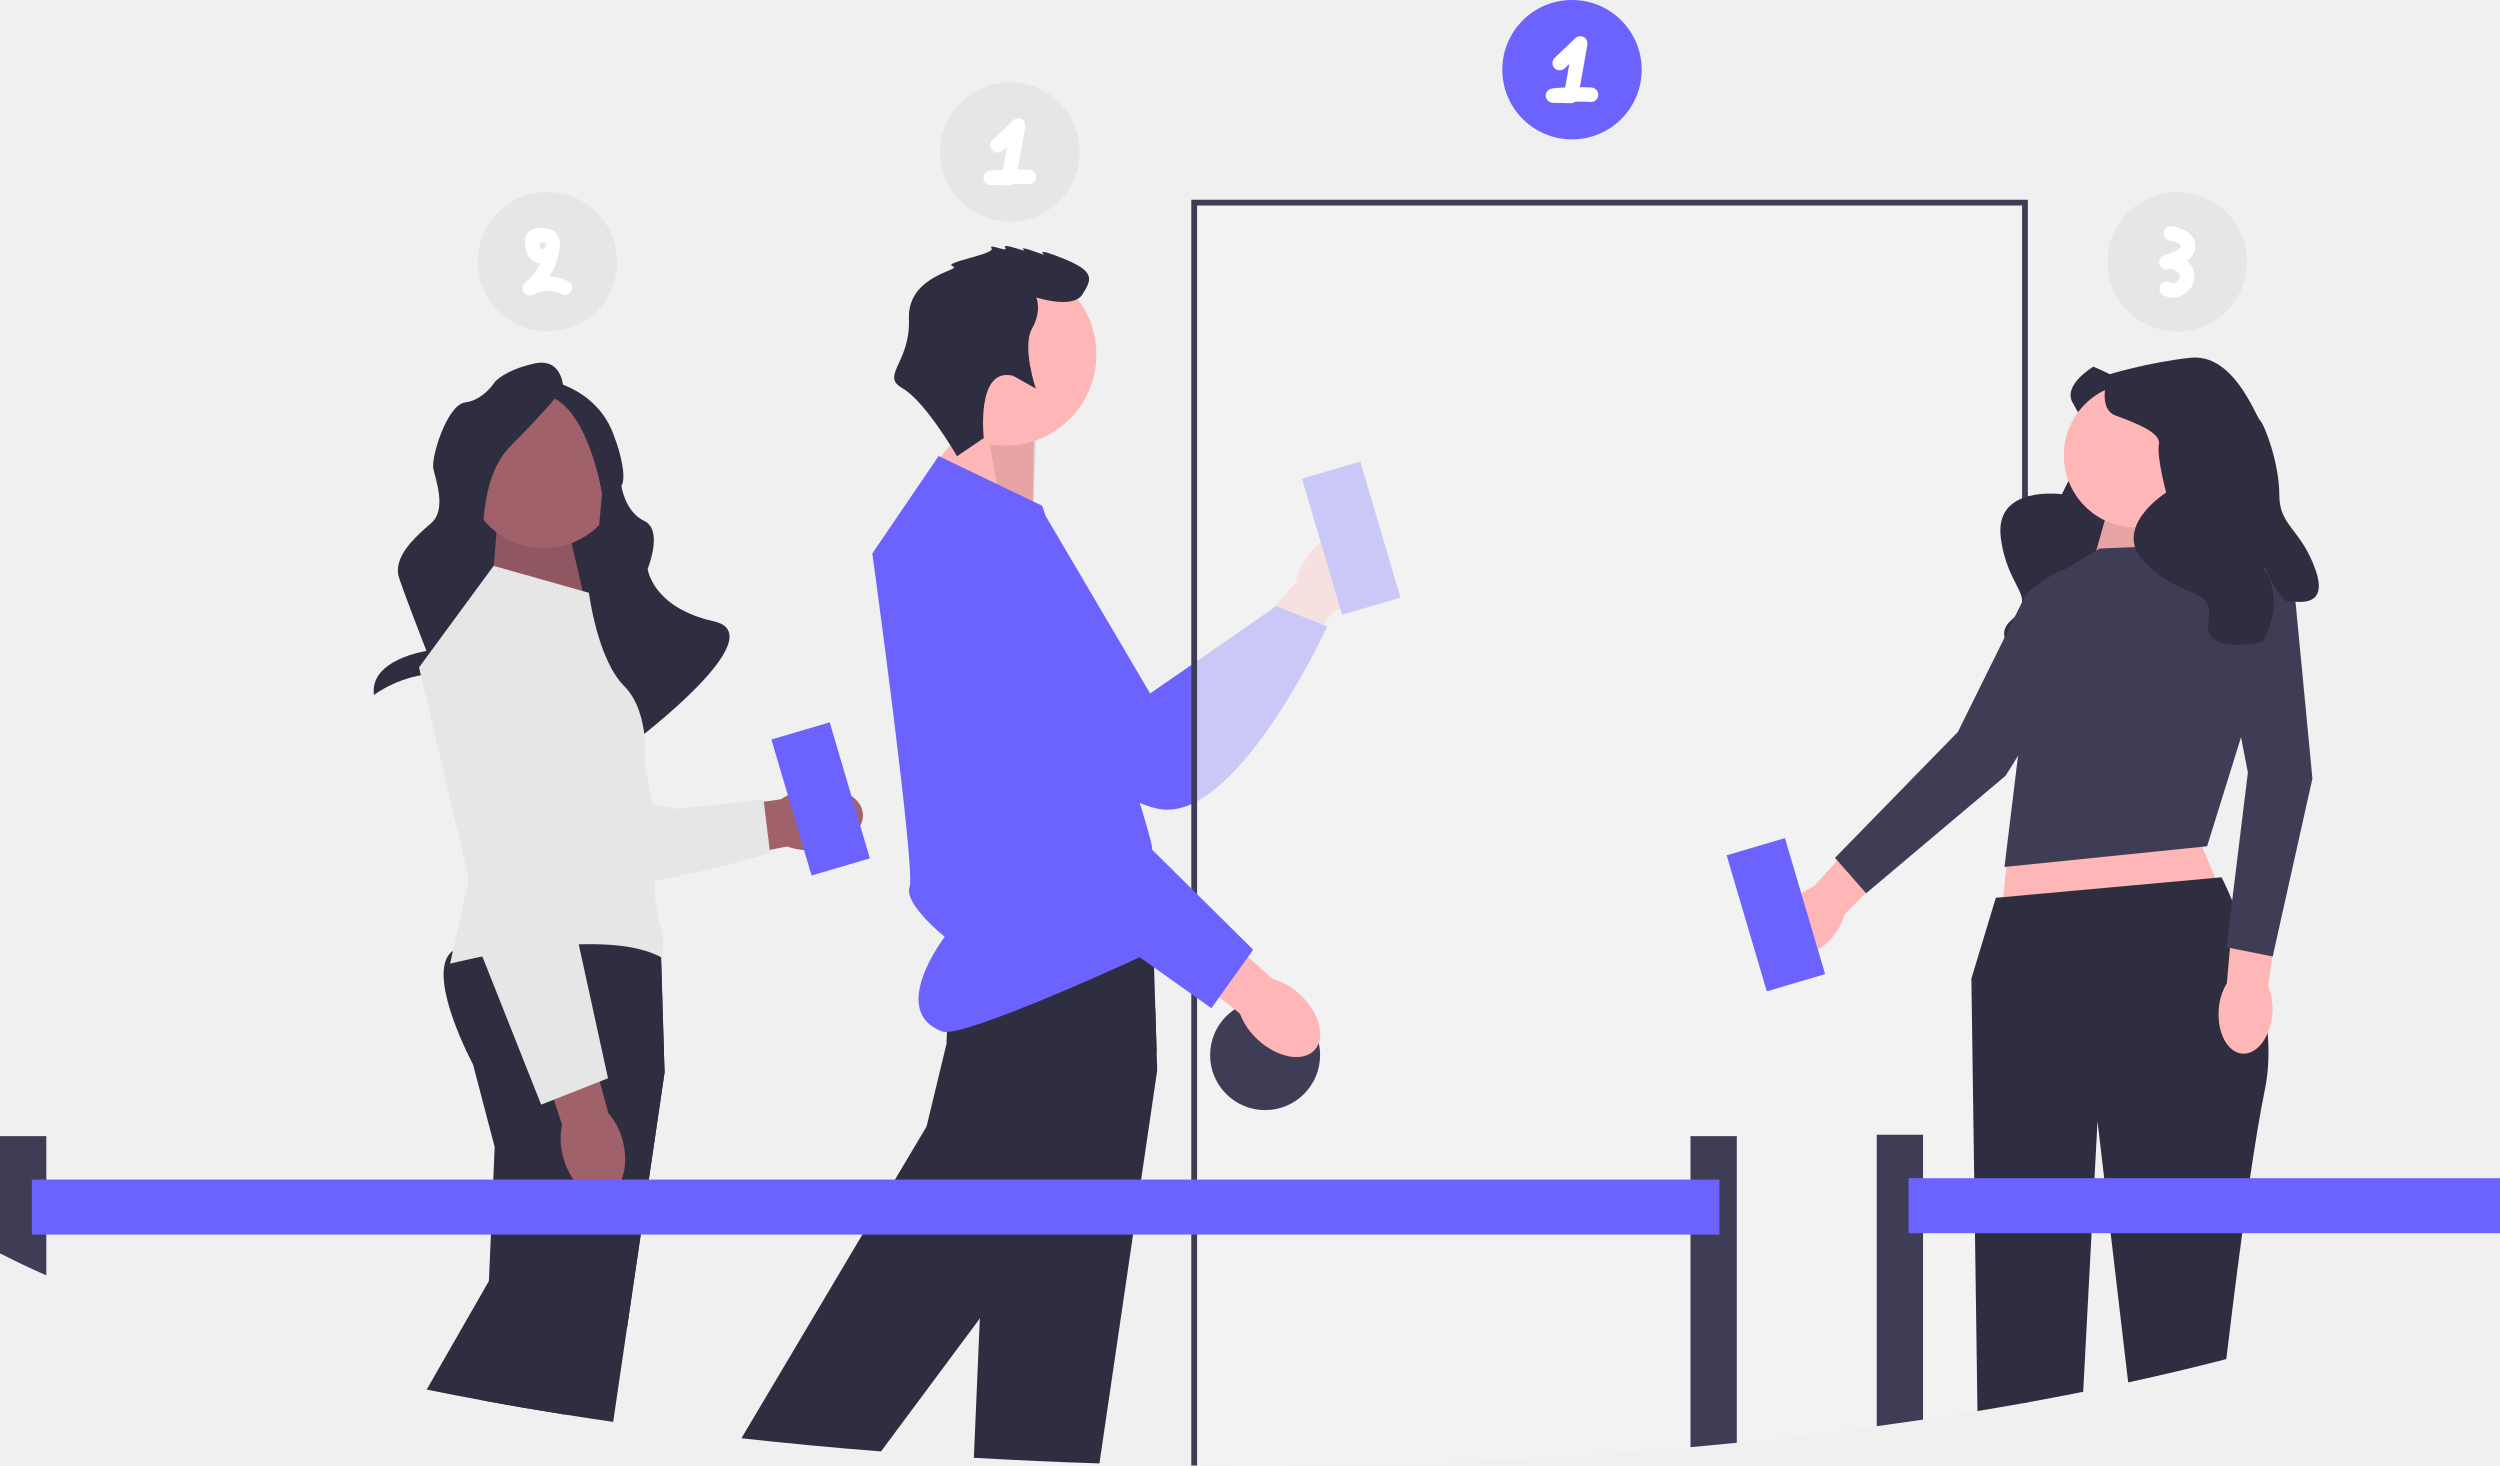
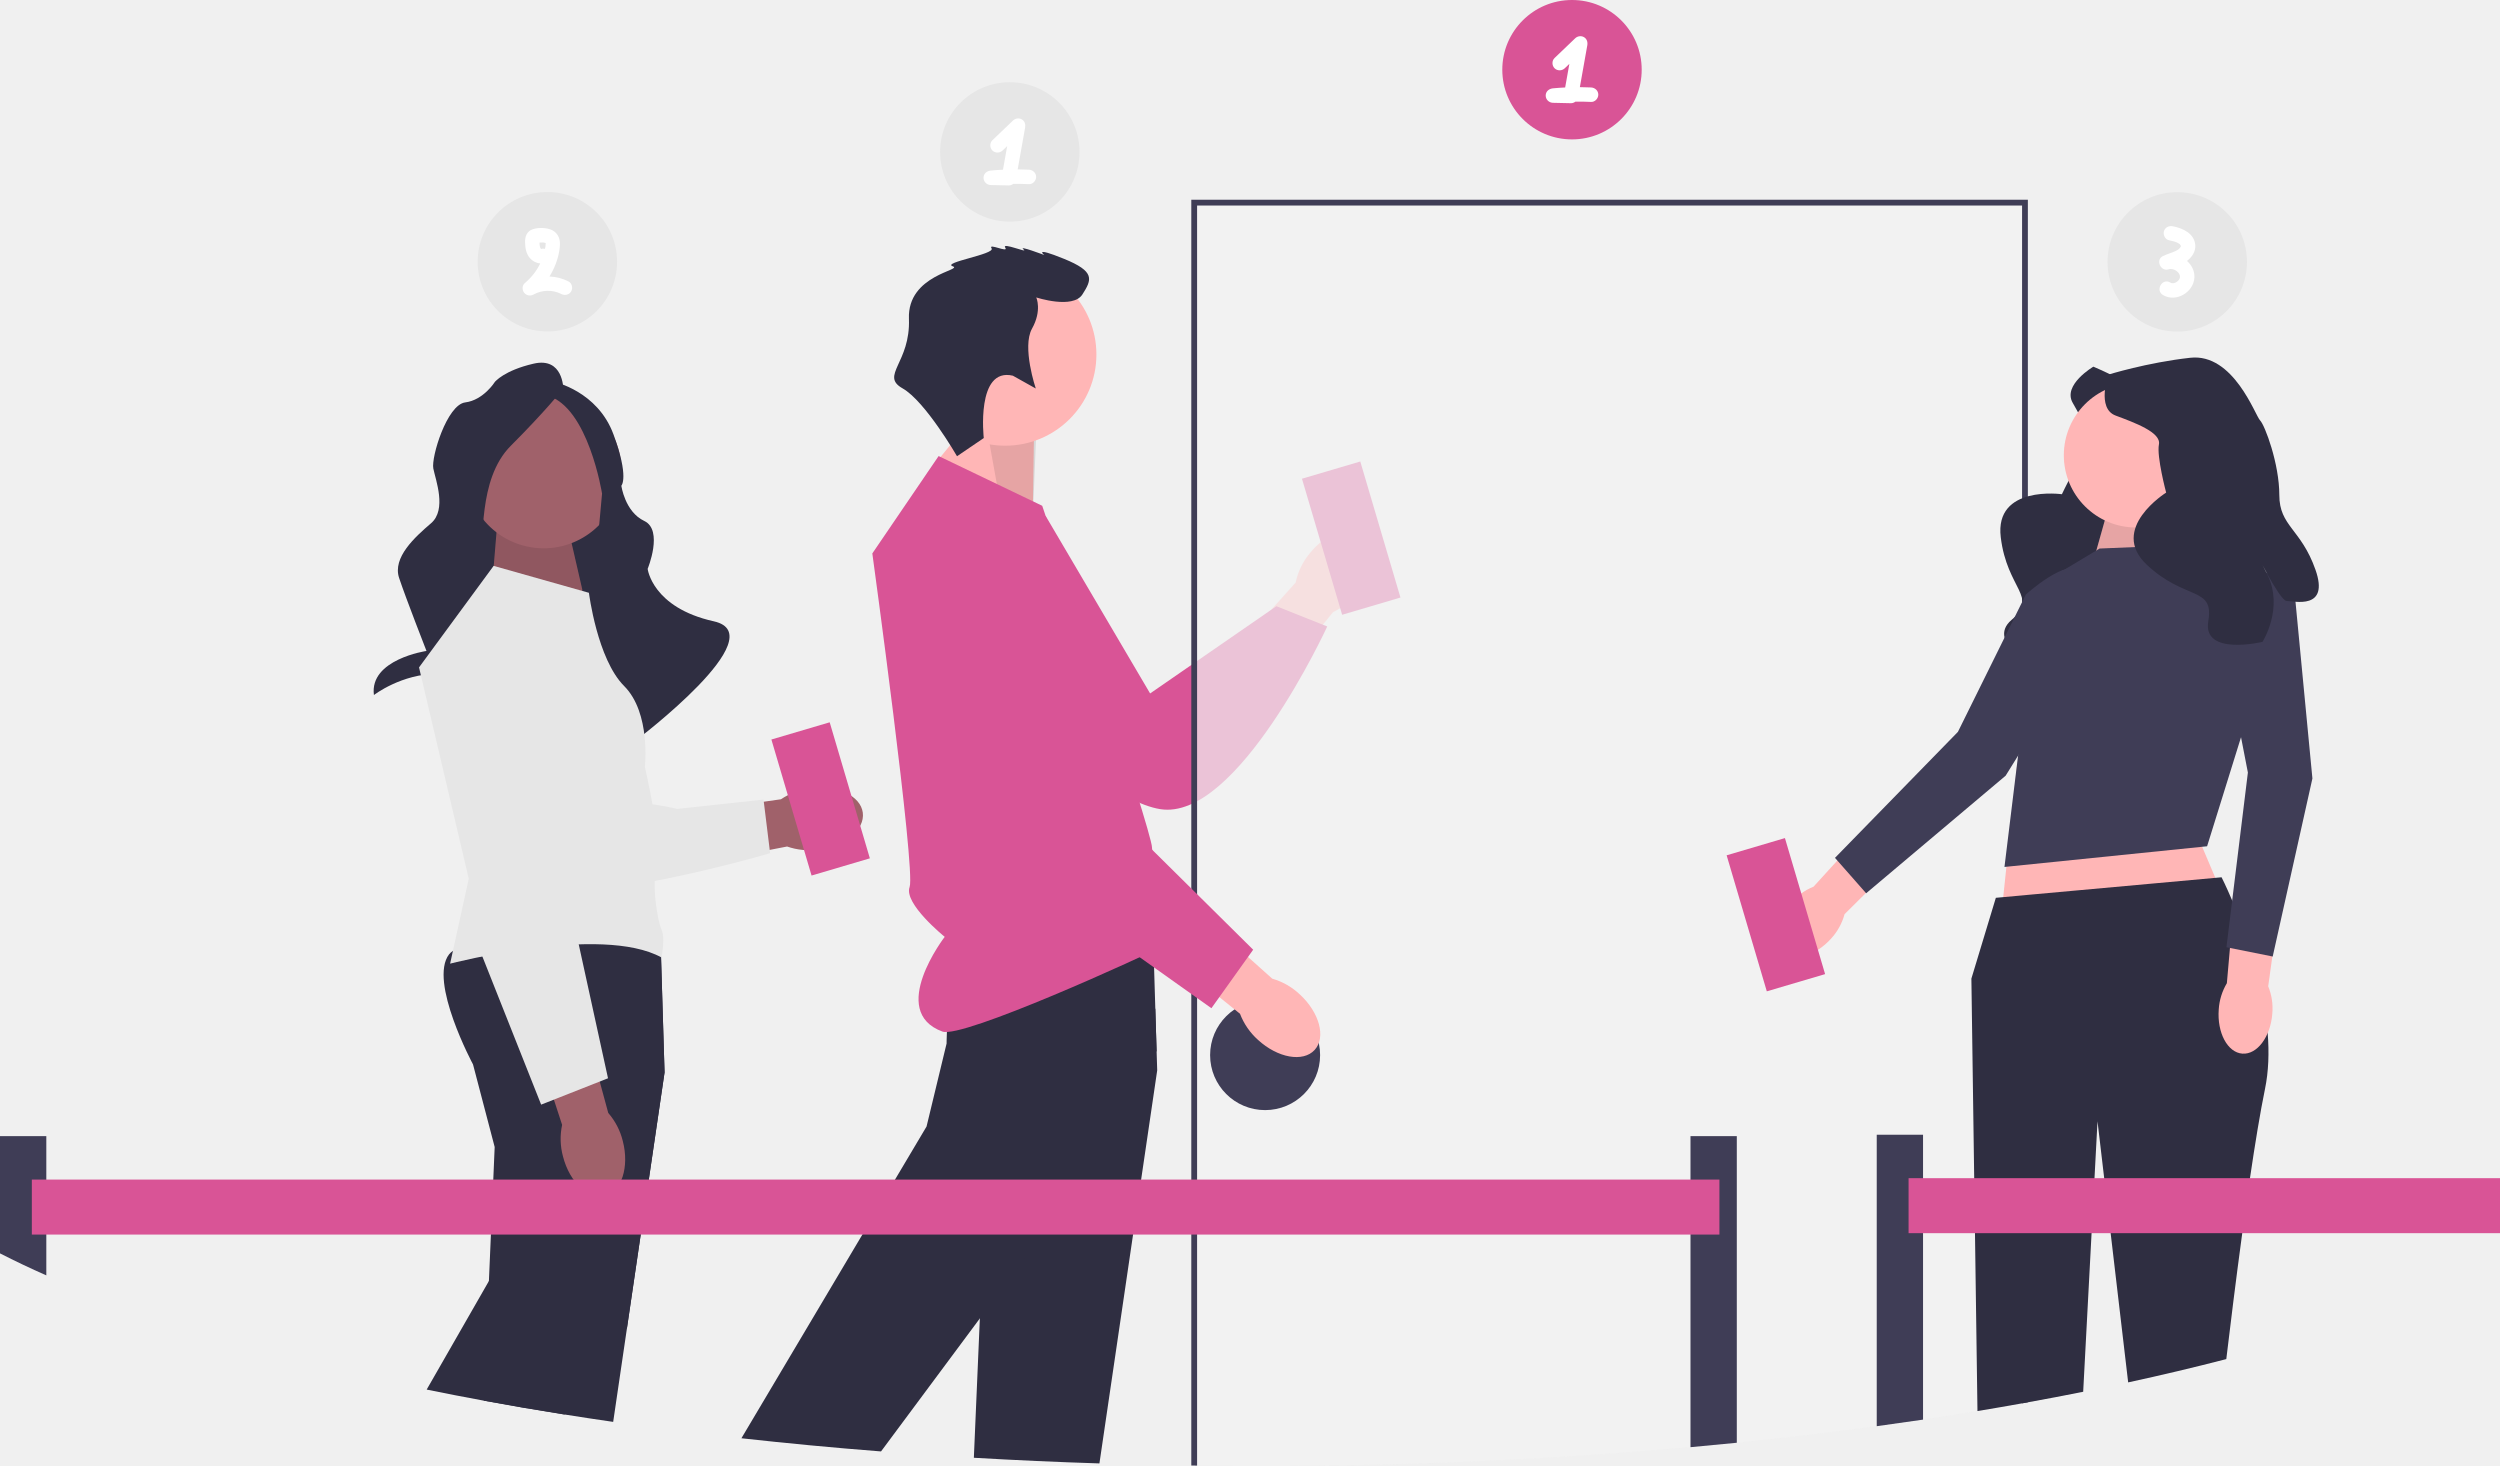
<svg xmlns="http://www.w3.org/2000/svg" width="863.656" height="506.446" viewBox="0 0 863.656 506.446">
  <g>
-     <path id="uuid-7eb24f19-d190-4a71-9df2-28d9546a7028-114" d="M452.308,191.354c5.738-7.269,14.14-10.2,18.766-6.547s3.722,12.505-2.019,19.776c-2.254,2.936-5.178,5.289-8.527,6.863l-24.703,30.492-14.062-11.897,25.845-28.796c.754-3.625,2.366-7.016,4.7-9.89h-0v-0Z" fill="#ffb6b6" />
-     <path d="M361.276,178.308l36.043,61.253,43.634-30.141,17.551,7.001s-31.007,67.489-57.744,63.099c-26.736-4.39-79.935-64.781-73.829-85.87,6.107-21.089,34.344-15.342,34.344-15.342h-0v-0Z" fill="#6c63ff" />
+     <path id="uuid-7eb24f19-d190-4a71-9df2-28d9546a7028-187" d="M452.308,191.354c5.738-7.269,14.14-10.2,18.766-6.547s3.722,12.505-2.019,19.776c-2.254,2.936-5.178,5.289-8.527,6.863l-24.703,30.492-14.062-11.897,25.845-28.796c.754-3.625,2.366-7.016,4.7-9.89h-0v-0Z" fill="#ffb6b6" />
+     <path d="M361.276,178.308l36.043,61.253,43.634-30.141,17.551,7.001s-31.007,67.489-57.744,63.099c-26.736-4.39-79.935-64.781-73.829-85.87,6.107-21.089,34.344-15.342,34.344-15.342h-0v-0Z" fill="#d95496" />
  </g>
-   <rect x="456.291" y="161.403" width="21" height="49" transform="translate(-33.53914 139.8205) rotate(-16.45294)" fill="#6c63ff" />
+   <rect x="456.291" y="161.403" width="21" height="49" transform="translate(-33.53914 139.8205) rotate(-16.45294)" fill="#d95496" />
  <polygon points="356.752 179.833 357.182 151.11 339.47 140.068 320.209 163.628 356.752 179.833" fill="#ffb6b6" />
  <polygon points="356.752 179.833 357.898 151.826 339.47 140.068 345.731 174.729 356.752 179.833" isolation="isolate" opacity=".1" />
  <circle cx="347.266" cy="122.47" r="31.502" fill="#ffb6b6" />
  <path d="M399.77,369.766l-5.55,37.73-2.79,19-11.62,79.06c-14.66-.46-29.13-1.12-43.38-1.95l2.07-48.14,1.25-28.97,.82-19,.51-11.96-7.47-28.53s-2.46-4.57-4.96-10.66c-.44-1.08-.89-2.21-1.32-3.37-3.1-8.29-5.56-18.16-2.47-23.32,.15-.24,.3-.47,.47-.69,1.4-1.81,5.03-3.16,9.96-4.16,3.01-.62,6.52-1.1,10.3-1.47,11.44-1.13,25.41-1.3,36.1-1.19,9.67,.08,16.65,.38,16.65,.38l.1,3.19,.01,.31,.07,2.42,.17,5.78,.43,14.28,.44,14.51,.21,6.75Z" fill="#2f2e41" />
  <path d="M399.56,363.016l-15.57,31.23-9.85,13.25-14.11,19-21.53,28.97-34.14,45.95c-16.42-1.28-32.52-2.81-48.23-4.55l41.79-70.37,11.28-19,10.89-18.33,6.92-28.67s0-1.53,.11-3.98c.05-1.03,.12-2.23,.21-3.54,.61-8.75,2.46-22.7,7.96-28.17,.74-.75,1.55-1.33,2.43-1.73,1.65-.74,4.4-.56,7.87,.26,8.58,2.05,21.54,8.09,33.18,14.09,8.05,4.16,15.46,8.29,20.35,11.08l.44,14.51Z" fill="#2f2e41" />
-   <path d="M324.259,157.551l35.787,17.178s37.934,112.37,37.934,118.096,10.736,9.305,4.294,15.746,11.99,11.897,2.058,17.042c-9.931,5.145-71.885,33.29-78.774,30.752-19-7,.805-32.722,.805-32.722,0,0-14.272-11.494-12.125-17.22,2.147-5.726-12.883-115.233-12.883-115.233l22.904-33.64,0-0v-0Z" fill="#6c63ff" />
+   <path d="M324.259,157.551l35.787,17.178s37.934,112.37,37.934,118.096,10.736,9.305,4.294,15.746,11.99,11.897,2.058,17.042c-9.931,5.145-71.885,33.29-78.774,30.752-19-7,.805-32.722,.805-32.722,0,0-14.272-11.494-12.125-17.22,2.147-5.726-12.883-115.233-12.883-115.233l22.904-33.64,0-0v-0Z" fill="#d95496" />
  <path d="M349.917,129.792l7.906,4.424s-4.849-14.341-1.31-20.666,1.476-10.802,1.476-10.802c0,0,12.624,4.157,15.949-1.043s4.424-7.906-6.404-12.304c-10.828-4.398-6.754-1.288-6.754-1.288,0,0-9.247-3.513-7.21-1.958,2.037,1.555-7.665-2.628-6.299-.618s-6.084-1.743-4.718,.267c1.367,2.011-17.263,4.875-13.43,6.189,3.833,1.314-15.708,2.839-15.121,18.117s-10.054,19.612-2.201,24.053,18.812,23.447,18.812,23.447l9.243-6.283s-2.778-24.568,10.061-21.537h0v0Z" fill="#2f2e41" />
  <g>
-     <path id="uuid-788a1427-1d14-4107-8598-91cdf159bec2-115" d="M282.808,293.49c9.184-1.19,16.015-6.893,15.257-12.738-.758-5.845-8.817-9.617-18.005-8.426-3.677,.426-7.198,1.725-10.269,3.791l-38.85,5.532,2.985,18.176,37.983-7.384c3.497,1.215,7.235,1.574,10.899,1.048v0Z" fill="#a0616a" />
+     <path id="uuid-788a1427-1d14-4107-8598-91cdf159bec2-188" d="M282.808,293.49c9.184-1.19,16.015-6.893,15.257-12.738-.758-5.845-8.817-9.617-18.005-8.426-3.677,.426-7.198,1.725-10.269,3.791l-38.85,5.532,2.985,18.176,37.983-7.384c3.497,1.215,7.235,1.574,10.899,1.048v0Z" fill="#a0616a" />
    <path d="M164.037,213.731l10.656,79.328s2.931,17.061,29.613,14.549,61.745-12.86,61.745-12.86l-2.282-18.524-29.801,3.228s-13.911-3.375-16.673-1.099-1.493,4.941-4.224,1.627-1.36-5.372-3.751-2.474-2.877,7.936-4.309,1.696c-1.432-6.239-4.097-4.971-4.097-4.971l-1.516-58.109s-8.005-27.719-22.627-18.452-12.734,16.06-12.734,16.06h-0v-0Z" fill="#e6e6e6" />
  </g>
  <rect x="157.967" y="150.44" width="52.776" height="77.983" fill="#2f2e41" />
  <polygon points="169.814 204.645 171.662 182.309 196.237 182.309 201.685 205.973 169.814 204.645" fill="#a0616a" />
  <polygon points="169.814 204.645 171.662 182.309 196.237 182.309 201.685 205.973 169.814 204.645" isolation="isolate" opacity=".1" />
  <circle cx="187.819" cy="162.553" r="26.863" transform="translate(-2.72025 321.9089) rotate(-80.78252)" fill="#a0616a" />
  <path d="M194.595,134.292s0-11.028-10.24-8.665-13.391,6.302-13.391,6.302c0,0-3.939,6.302-10.24,7.089-6.302,.788-11.816,18.905-11.028,22.843s4.726,14.179-.788,18.905c-5.514,4.726-13.391,11.816-11.028,18.905,2.363,7.089,9.452,25.207,9.452,25.207,0,0-19.773,2.89-18.158,15.23,0,0,9.493-7.353,22.096-7.353s11.028-22.865,11.028-22.865c0,0,.788-14.157,3.151-18.096s-.788-25.994,11.028-37.81,18.117-19.693,18.117-19.693v0Z" fill="#2f2e41" />
  <path d="M191.444,131.929s14.966,3.151,20.48,18.117,2.729,17.751,2.729,17.751c0,0,1.219,9.012,7.91,12.172s1.177,16.551,1.177,16.551c0,0,1.575,13.391,22.843,18.117,21.268,4.726-26.671,40.969-26.671,40.969,0,0,3.447-17.106-18.609-17.893-22.056-.788,4.319-41.193,4.319-41.193l2.363-25.994s-4.726-29.933-18.905-33.871c-14.179-3.939,2.363-4.726,2.363-4.726l-0,0Z" fill="#2f2e41" />
  <path d="M229.58,370.486l-5.44,37.01-2.79,19-4.73,32.14-4.79,32.57c-5.67-.82-11.27-1.67-16.8-2.55-9.5-1.51-18.8-3.1-27.9-4.78l1.77-41.33,.69-16.05,.82-19,.48-11.25-7.48-28.53s-15.43-28.73-8.27-38.03c.33-.42,.77-.82,1.33-1.19,1.82-1.23,4.82-2.21,8.59-2.97,8.91-1.82,22.11-2.48,34.14-2.65,15.44-.22,28.94,.37,28.94,.37l.08,2.35,.15,5.1,1.21,39.79Z" fill="#2f2e41" />
  <path d="M229.58,370.486l-5.44,37.01-2.79,19-4.73,32.14-21.59,30.02c-9.5-1.51-18.8-3.1-27.9-4.78-6.69-1.23-13.26-2.51-19.73-3.83l21.5-37.5,9.2-16.05,10.88-19,5.23-9.12,4.55-7.94,3.33-14.8,2.56-11.35,.59-2.62s-.06-4.12,.33-9.65c.6-8.38,2.25-20.02,6.79-25.49,.88-1.08,1.88-1.91,3.01-2.44,2.36-1.11,7.02-.35,12.85,1.51l.15,5.1,1.21,39.79Z" fill="#2f2e41" />
  <path d="M203.451,204.79l-.656-.185-32.268-9.119-25.766,35.071,17.178,73.005-6.442,29.345s52.249-13.599,73.005-2.147c0,0,1.431-6.526,0-9.705s-3.579-16.406-1.431-22.317-4.294-33.826-4.294-33.826c0,0,2.147-18.609-7.157-27.914-9.305-9.305-12.168-32.208-12.168-32.208l-0,0v0Z" fill="#e6e6e6" />
-   <path id="uuid-cd6b1305-cf39-49fc-bef1-740b2c9d0d0e-116" d="M194.495,399.541c2.314,8.967,8.816,15.042,14.523,13.569s8.456-9.936,6.14-18.907c-.876-3.596-2.6-6.93-5.029-9.723l-10.284-37.871-17.669,5.205,12.014,36.782c-.774,3.62-.669,7.374,.305,10.945v-0Z" fill="#a0616a" />
+   <path id="uuid-cd6b1305-cf39-49fc-bef1-740b2c9d0d0e-189" d="M194.495,399.541c2.314,8.967,8.816,15.042,14.523,13.569s8.456-9.936,6.14-18.907c-.876-3.596-2.6-6.93-5.029-9.723l-10.284-37.871-17.669,5.205,12.014,36.782c-.774,3.62-.669,7.374,.305,10.945v-0Z" fill="#a0616a" />
  <path d="M199.18,237.024s-10.008-27.045-20.976-25.284-20.969,18.761-20.969,18.761l7.929,96.207,21.78,54.901,23.102-9.108-12-54.868,1.134-80.609v0Z" fill="#e6e6e6" />
  <path d="M699.55,69.996V484.626c-.33,.07-.66,.13-1,.18-5.07,.92-10.21,1.8-15.41,2.66-6.18,1.02-12.45,2.01-18.8,2.96-5.28,.78-10.61,1.54-16,2.27-15.69,2.15-31.82,4.06-48.34,5.72-5.29,.54-10.63,1.05-16,1.53-46.95,4.22-96.85,6.5-148.59,6.5-7.33,0-14.61-.05-21.86-.14-.34,0-.67,0-1-.01V69.996h287Z" fill="#f2f2f2" isolation="isolate" opacity=".7" />
  <path d="M698.55,206.786v1.23l.13-.26c-.01-.32-.06-.64-.13-.97Zm-286,130.64l-1-.81v89.88h1v79.8c.33,.01,.66,.01,1,.01v-229.5c-.33,.18-.66,.35-1,.52v60.1Zm-1-268.43V506.276c.33,.01,.66,.02,1,.02,.33,.01,.66,.01,1,.01V70.996h285V484.806c.34-.05,.67-.11,1-.18,.33-.05,.67-.11,1-.18V68.996H411.55Z" fill="#3f3d56" />
  <circle cx="437.047" cy="364.501" r="19" fill="#3f3d56" />
  <g>
-     <path id="uuid-340fa4d6-17c0-4cd5-bee8-12f32296eb37-117" d="M434.587,359.236c6.82,6.265,15.581,7.824,19.568,3.483s1.688-12.937-5.136-19.204c-2.691-2.54-5.952-4.399-9.509-5.421l-29.234-26.179-11.993,13.98,30.092,24.324c1.321,3.459,3.45,6.551,6.211,9.017h-0Z" fill="#ffb6b6" />
-     <path d="M350.094,220.332s-23.112-17.246-31.357-9.801-7.385,27.15-7.385,27.15l58.998,76.405,48.145,34.213,14.428-20.212-39.921-39.506-42.908-68.25-0,0v0Z" fill="#6c63ff" />
+     <path id="uuid-340fa4d6-17c0-4cd5-bee8-12f32296eb37-190" d="M434.587,359.236c6.82,6.265,15.581,7.824,19.568,3.483s1.688-12.937-5.136-19.204c-2.691-2.54-5.952-4.399-9.509-5.421l-29.234-26.179-11.993,13.98,30.092,24.324c1.321,3.459,3.45,6.551,6.211,9.017h-0Z" fill="#ffb6b6" />
+     <path d="M350.094,220.332s-23.112-17.246-31.357-9.801-7.385,27.15-7.385,27.15l58.998,76.405,48.145,34.213,14.428-20.212-39.921-39.506-42.908-68.25-0,0v0Z" fill="#d95496" />
  </g>
  <path d="M600,392.496v105.92c-5.29,.54-10.63,1.05-16,1.53v-107.45h16Z" fill="#3f3d56" />
  <path d="M16,392.496v48.1c-5.59-2.47-10.93-5.01-16-7.6v-40.5H16Z" fill="#3f3d56" />
-   <rect x="10.995" y="407.498" width="583" height="19" fill="#6c63ff" />
+   <rect x="10.995" y="407.498" width="583" height="19" fill="#d95496" />
  <path d="M723.182,126.67s-10.667,6.256-7.168,12.442c3.498,6.186,8.375,14.613,5.067,17.267s-8.771,14.355-8.771,14.355c0,0-23.315-3.256-21.126,14.855s13.142,20.58,3.754,28.548,9.757,17.497,9.757,17.497c0,0,13.217-4.119,16.232-16.785s-2.688,9.685-.775,11.287,9.34,12.166,14.596-1.879,.051-19.49,6.996-27.778c6.944-8.289,11.666-21.696,11.459-24.039s7.944-23.729-4.602-32.069-25.418-13.699-25.418-13.699h0Z" fill="#2f2e41" />
  <g>
-     <path id="uuid-a9d6e0e2-9081-4547-a7f7-3829edb971db-118" d="M632.642,324.175c-5.347,6.025-12.791,8.15-16.625,4.746-3.834-3.404-2.606-11.046,2.744-17.072,2.104-2.437,4.761-4.334,7.749-5.533l22.98-25.242,11.616,11.036-23.887,23.713c-.837,3.11-2.406,5.974-4.577,8.353h0Z" fill="#ffb6b6" />
+     <path id="uuid-a9d6e0e2-9081-4547-a7f7-3829edb971db-191" d="M632.642,324.175c-5.347,6.025-12.791,8.15-16.625,4.746-3.834-3.404-2.606-11.046,2.744-17.072,2.104-2.437,4.761-4.334,7.749-5.533l22.98-25.242,11.616,11.036-23.887,23.713c-.837,3.11-2.406,5.974-4.577,8.353h0Z" fill="#ffb6b6" />
    <path d="M699.838,205.41s13.937-12.803,19.817-8.493,6.635,17.231,6.635,17.231l-33.414,53.822-48.192,40.62-10.769-12.232,42.47-43.526,23.454-47.423v-0Z" fill="#3f3d56" />
  </g>
  <polygon points="728.082 176.403 720.532 203.237 761.968 203.237 748.324 170.173 728.082 176.403" fill="#ffb6b6" />
  <polygon points="728.082 176.403 720.532 203.237 761.968 203.237 748.324 170.173 728.082 176.403" isolation="isolate" opacity=".1" />
  <polygon points="749.093 264.958 773.39 322.357 691.164 318.296 696.752 264.958 749.093 264.958" fill="#ffb6b6" />
  <polygon points="725.324 189.498 759.611 188.069 782.468 228.07 762.468 292.357 692.467 299.5 700.047 237.501 703.895 202.355 725.324 189.498" fill="#3f3d56" />
  <path d="M782.47,376.206c-1.65,7.99-3.44,18.94-5.19,30.81-.91,6.18-1.81,12.61-2.67,19-2.22,16.39-4.2,32.52-5.51,43.5-10.88,2.82-22.19,5.51-33.9,8.05l-6.05-51.55-2.23-19-2.31-19.66-1.04,19.66-1.01,19-2.9,54.79c-6.27,1.26-12.64,2.47-19.11,3.64-.33,.07-.67,.13-1,.18-.33,.07-.66,.13-1,.18-5.07,.92-10.21,1.8-15.41,2.66l-.86-61.45-.27-19-.97-68.94,8.45-27.92,2.55-.23,6.51-.59,1-.09,1-.1,64.76-5.88,2.16-.2s1.54,3.01,3.66,8.02c.18,.42,.37,.86,.56,1.31,1.83,4.4,4.01,10.11,6,16.56,2.63,8.48,4.94,18.24,5.71,27.95,.52,6.59,.34,13.15-.93,19.3Z" fill="#2f2e41" />
  <g>
-     <path id="uuid-de836ca6-962e-4f27-b85c-b36b0bd5804b-119" d="M784.999,350.142c-.602,8.033-5.236,14.234-10.348,13.85-5.112-.384-8.767-7.207-8.163-15.243,.197-3.213,1.161-6.333,2.811-9.097l2.982-34.005,15.928,1.74-4.631,33.338c1.219,2.981,1.707,6.21,1.422,9.418Z" fill="#ffb6b6" />
+     <path id="uuid-de836ca6-962e-4f27-b85c-b36b0bd5804b-192" d="M784.999,350.142c-.602,8.033-5.236,14.234-10.348,13.85-5.112-.384-8.767-7.207-8.163-15.243,.197-3.213,1.161-6.333,2.811-9.097l2.982-34.005,15.928,1.74-4.631,33.338c1.219,2.981,1.707,6.21,1.422,9.418Z" fill="#ffb6b6" />
    <path d="M766.477,214.947s3.328-18.63,10.617-18.765,15.72,9.686,15.72,9.686l6.037,63.062-13.719,61.517-15.979-3.204,7.406-60.361-10.082-51.936-0,0v-0Z" fill="#3f3d56" />
  </g>
  <circle cx="737.926" cy="157.28" r="24.954" fill="#ffb6b6" />
  <path d="M728.361,129.415s-4.159,11.645,2.495,14.141,15.804,5.823,14.972,9.982c-.832,4.159,2.495,16.636,2.495,16.636,0,0-19.963,12.477-6.654,24.954,13.309,12.477,23.29,7.336,21.211,19.472-2.08,12.136,18.716,7.146,18.716,7.146,0,0,7.486-11.645,1.664-23.29-5.823-11.645,4.159,9.15,6.654,9.15s14.972,3.327,9.982-10.813-12.477-14.972-12.477-25.786-4.991-24.122-6.654-25.786c-1.664-1.664-9.15-23.29-24.122-21.627s-28.281,5.823-28.281,5.823h-0v-0Z" fill="#2f2e41" />
-   <rect x="602.995" y="291.498" width="21" height="49" transform="translate(-64.37843 186.6982) rotate(-16.45294)" fill="#6c63ff" />
-   <rect x="272.995" y="251.498" width="21" height="49" transform="translate(-66.56193 91.59513) rotate(-16.45294)" fill="#6c63ff" />
+   <rect x="602.995" y="291.498" width="21" height="49" transform="translate(-64.37843 186.6982) rotate(-16.45294)" fill="#d95496" />
+   <rect x="272.995" y="251.498" width="21" height="49" transform="translate(-66.56193 91.59513) rotate(-16.45294)" fill="#d95496" />
  <g>
    <path d="M664.34,392.016v98.41c-5.28,.78-10.61,1.54-16,2.27v-100.68h16Z" fill="#3f3d56" />
-     <rect x="659.341" y="407.015" width="204.314" height="19" fill="#6c63ff" />
+     <rect x="659.341" y="407.015" width="204.314" height="19" fill="#d95496" />
  </g>
  <circle cx="348.856" cy="52.487" r="24.079" fill="#e6e6e6" />
  <circle cx="752.163" cy="90.467" r="24.079" fill="#e6e6e6" />
  <path d="M355.443,58.62c-1.29-.067-2.58-.097-3.87-.107,.856-4.817,1.712-9.633,2.568-14.45,.197-1.106-.13-2.228-1.149-2.823-.971-.568-2.226-.377-3.03,.391-2.377,2.273-4.754,4.547-7.131,6.82-.976,.933-.94,2.596,0,3.536,.975,.975,2.557,.936,3.536,0,.525-.502,1.051-1.005,1.576-1.507l-1.448,8.144c-1.41,.07-2.819,.162-4.225,.3-1.344,.132-2.5,1.054-2.5,2.5,0,1.38,1.145,2.47,2.5,2.5,2.077,.046,4.154,.092,6.232,.139,.517,.012,1.086-.197,1.545-.543,1.798-.017,3.597,.007,5.396,.1,1.35,.07,2.5-1.199,2.5-2.5,0-1.412-1.146-2.43-2.5-2.5h0Z" fill="#fff" />
  <g>
-     <circle cx="543.067" cy="24.079" r="24.079" fill="#6c63ff" />
+     <circle cx="543.067" cy="24.079" r="24.079" fill="#d95496" />
    <path d="M549.653,30.212c-1.29-.067-2.58-.097-3.87-.107,.856-4.817,1.712-9.633,2.568-14.45,.197-1.106-.13-2.228-1.149-2.823-.971-.568-2.226-.377-3.03,.391-2.377,2.273-4.754,4.547-7.131,6.82-.976,.933-.94,2.596,0,3.536,.975,.975,2.557,.936,3.536,0,.525-.502,1.051-1.005,1.576-1.507l-1.448,8.144c-1.41,.07-2.819,.162-4.225,.3-1.344,.132-2.5,1.054-2.5,2.5,0,1.38,1.145,2.47,2.5,2.5,2.077,.046,4.154,.092,6.232,.139,.517,.012,1.086-.197,1.545-.543,1.798-.017,3.597,.007,5.396,.1,1.35,.07,2.5-1.199,2.5-2.5,0-1.412-1.146-2.43-2.5-2.5h0Z" fill="#fff" />
  </g>
  <g>
    <circle cx="189.096" cy="90.421" r="24.079" fill="#e6e6e6" />
    <path d="M196.42,97.246c-2.07-1.07-4.33-1.64-6.6-1.72,1.77-2.85,2.99-6.05,3.47-9.35,.28-1.97,.31-3.94-1.08-5.53-1.06-1.22-2.59-1.69-4.14-1.84-1.26-.12-2.76-.04-3.95,.36-2.09,.68-2.78,2.48-2.73,4.53,.05,1.95,.35,3.93,1.66,5.46,.9,1.05,2.21,1.74,3.58,1.85-1.26,2.6-3.07,4.9-5.36,6.83-.95,.79-.92,2.38-.2,3.28,.78,.98,2.11,1.26,3.23,.64,2.94-1.64,6.62-1.73,9.6-.19,1.2,.62,2.71,.31,3.42-.9,.66-1.12,.31-2.8-.9-3.42Zm-7.94-12.8c0,.16-.01,.31-.03,.47-.01,.09-.02,.17-.02,.22-.01,.05-.01,.09-.02,.1v.01c-.04,.25-.1,.49-.14,.73-.4-.11-.82-.12-1.23,.02-.04,.01-.06,.01-.09,.02h-.03c-.08-.06-.14-.11,.02-.01-.09-.1-.14-.16-.17-.18l-.07-.13c.01,.04,.01,.07,.01,.08-.02-.03-.05-.12-.1-.28-.05-.18-.1-.37-.14-.56-.06-.3-.07-.69-.08-1.13,.04,0,.08-.01,.09-.01,.29-.02,.57-.03,.86-.03,.19,0,.38,.02,.57,.03,.05,.02,.37,.09,.49,.12,.02,.02,.05,.04,.07,.05,.02,.03,.03,.05,.06,.08l-.05,.4Z" fill="#fff" />
  </g>
  <path d="M755.52,90.146c1.68-1.29,3.01-3.19,2.87-5.39-.26-4.06-4.24-5.91-7.76-6.59-1.33-.26-2.7,.37-3.08,1.74-.33,1.23,.42,2.82,1.75,3.08,.57,.11,1.14,.24,1.71,.41,.29,.08,.58,.18,.86,.3,.08,.04,.37,.17,.42,.2,.23,.12,.47,.26,.69,.42,.02,.03,.14,.14,.22,.22-.18-.14,.16,.39,.16,.26,.02,.05,.03,.09,.04,.13v.09c0,.01-.06,.21-.04,.21-.16,.26-.22,.38-.32,.48-.43,.48-.73,.66-1.36,.96-1.46,.71-3.07,1.09-4.53,1.83-2.54,1.3-.77,5.35,1.93,4.57,.13-.03,.25-.07,.38-.1,.07-.01,.19-.03,.27-.03,.17,0,.33,0,.49,.01h.06c.33,.07,.66,.15,.97,.28,.04,.02,.1,.05,.15,.09,.14,.08,.29,.17,.43,.25l.16,.11,.01,.01c.13,.1,.24,.22,.36,.33,.02,.02,.13,.15,.19,.21,.05,.07,.15,.2,.16,.22,.09,.15,.18,.31,.26,.47,.01,.03,.02,.08,.03,.13,.02,.1,.05,.21,.08,.32-.01,.04,.01,.21,.01,.32,0,.03,0,.05,.01,.07-.03,.13-.07,.26-.1,.39-.01,.03-.01,.04-.01,.05-.09,.17-.19,.33-.28,.49-.01,.02-.03,.03-.04,.05v.01c-.11,.11-.2,.21-.31,.32-.07,.07-.16,.14-.24,.21-.06,.03-.22,.15-.26,.17-.14,.07-.27,.15-.41,.22h-.01c-.01,.01-.02,.01-.03,.01-.19,.06-.37,.11-.55,.16h-.03c-.17,0-.57-.05-.57-.03-.06-.01-.14-.03-.19-.04-.11-.06-.32-.17-.32-.17-2.77-1.66-5.29,2.67-2.53,4.32,4.48,2.68,10.58-.92,10.86-6,.13-2.31-.93-4.34-2.56-5.77Z" fill="#fff" />
</svg>
